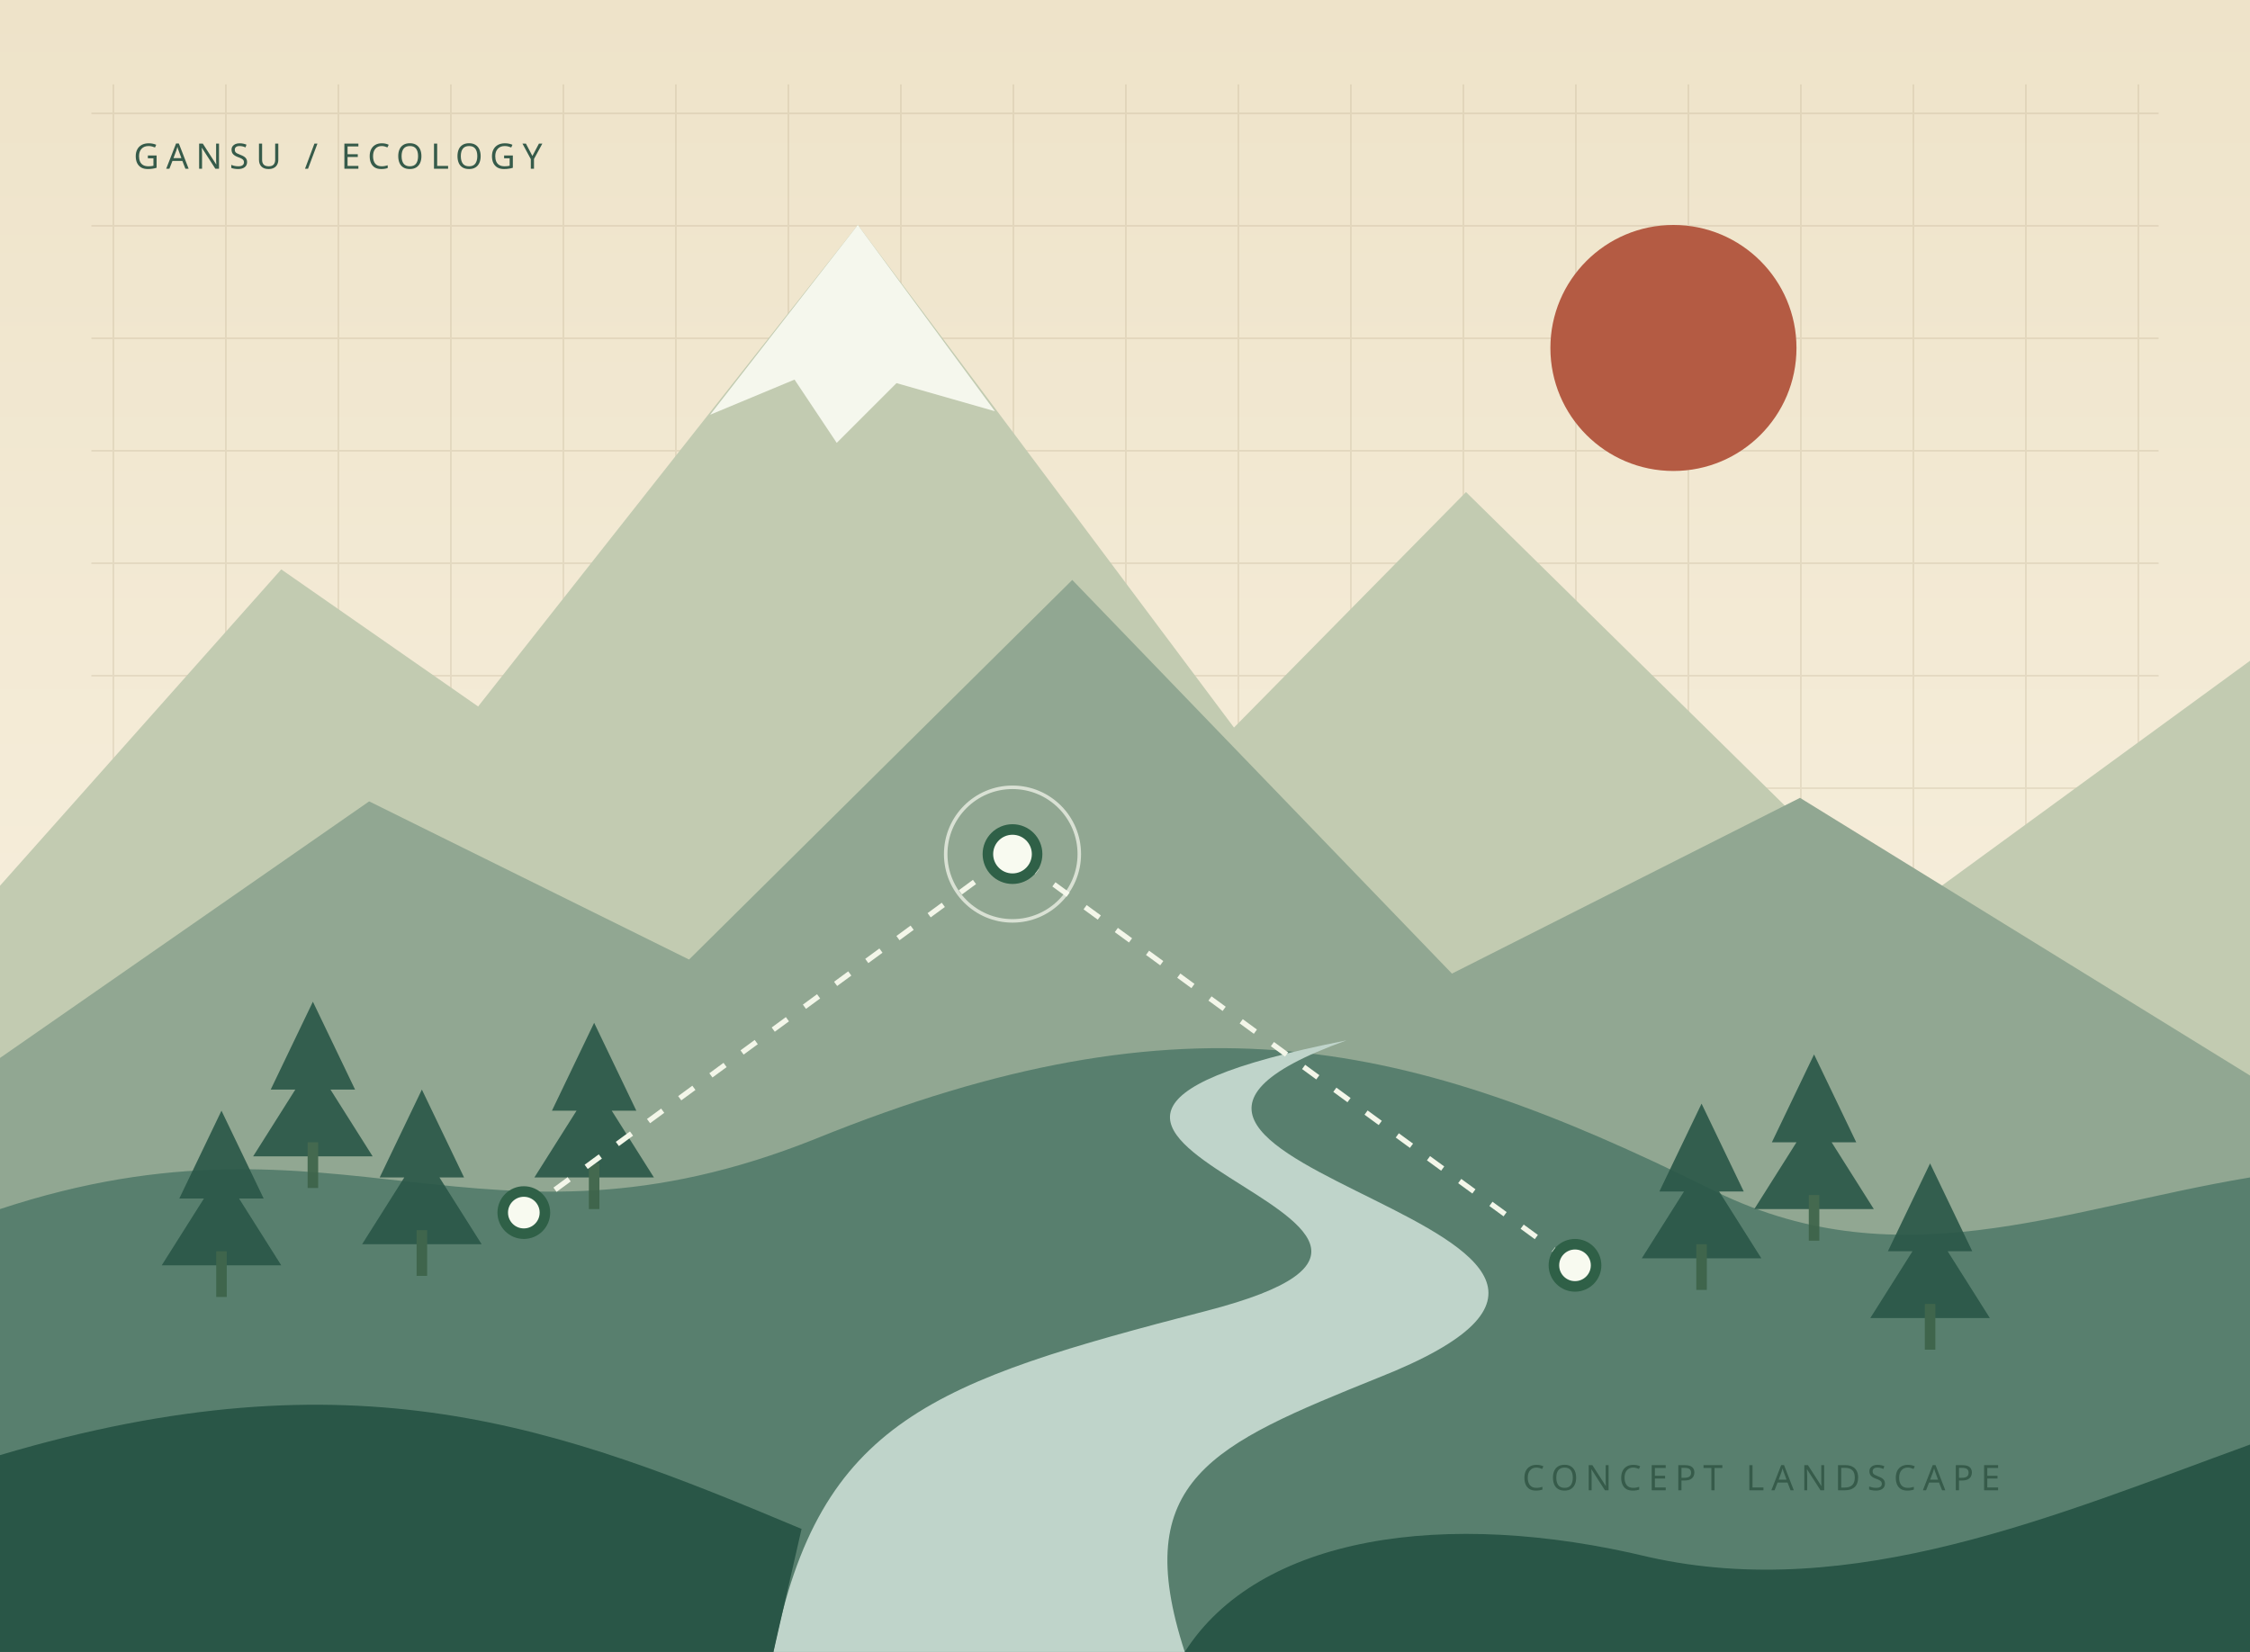
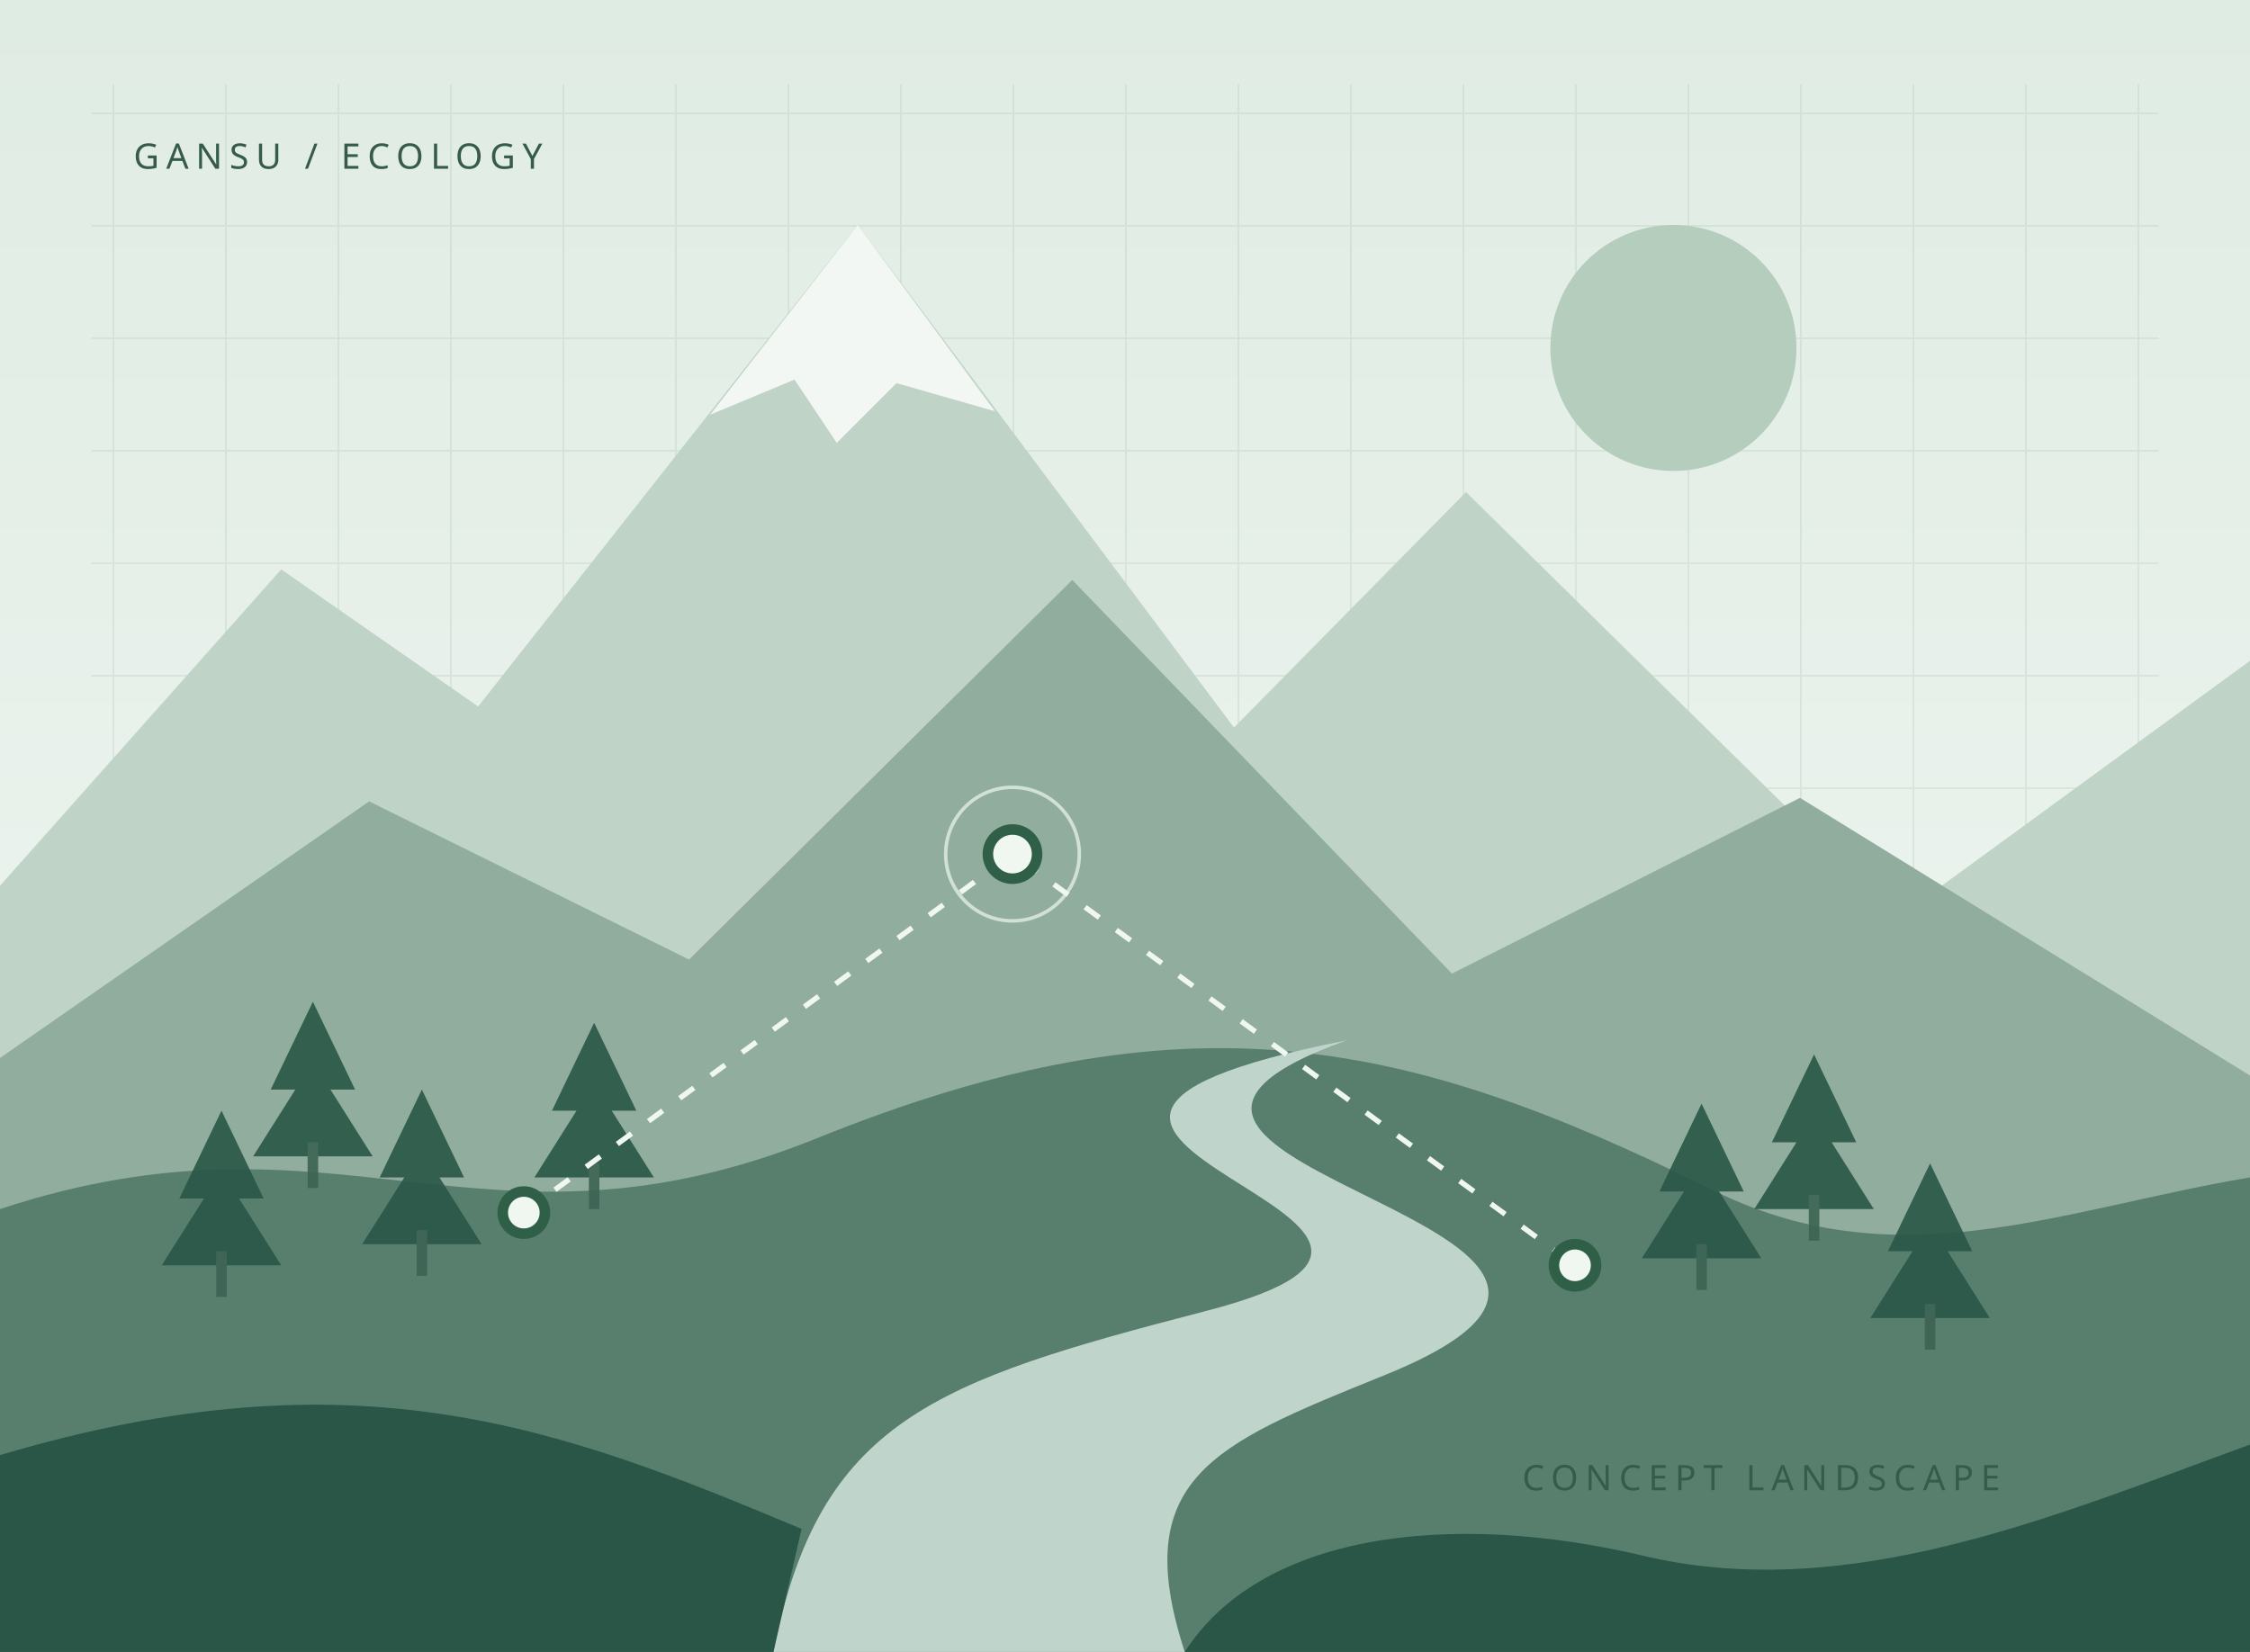
<svg xmlns="http://www.w3.org/2000/svg" viewBox="0 0 640 470" role="img" aria-labelledby="title desc">
  <defs>
    <linearGradient id="sky" x2="0" y2="1">
-       <stop stop-color="#eee3c9" />
-       <stop offset="1" stop-color="#fbf5e7" />
+       <stop stop-color="#dfece3" />
+       <stop offset="1" stop-color="#f3f7f4" />
    </linearGradient>
    <pattern id="grid" width="32" height="32" patternUnits="userSpaceOnUse">
-       <path d="M32 0H0v32" stroke="#baa988" stroke-opacity=".25" fill="none" />
+       <path d="M32 0H0v32" stroke="#a9c2b3" stroke-opacity=".25" fill="none" />
    </pattern>
    <g id="tree">
      <path d="m0 0-12 25h7l-12 19h34L5 25h7Z" fill="#295647" />
-       <path d="M0 40v13" stroke="#3c6348" stroke-width="3" />
+       <path d="M0 40v13" stroke="#3c6353" stroke-width="3" />
    </g>
  </defs>
  <rect width="640" height="470" fill="url(#sky)" />
  <rect x="26" y="24" width="588" height="414" fill="url(#grid)" />
-   <circle cx="476" cy="99" r="35" fill="#b45b43" />
-   <path d="m0 252 80-90 56 39 108-137 107 143 66-67 123 121 100-73v282H0Z" fill="#c2cbb1" />
-   <path d="m202 118 42-54 39 53-28-8-17 17-12-18Z" fill="#f5f7ed" />
-   <path d="m0 301 105-73 91 45 109-108 108 112 99-50 128 79v164H0Z" fill="#91a792" />
+   <circle cx="476" cy="99" r="35" fill="#b4cdbd" />
+   <path d="m0 252 80-90 56 39 108-137 107 143 66-67 123 121 100-73v282H0Z" fill="#bfd4c6" />
+   <path d="m202 118 42-54 39 53-28-8-17 17-12-18Z" fill="#f3f7f4" />
+   <path d="m0 301 105-73 91 45 109-108 108 112 99-50 128 79v164H0Z" fill="#91ad9e" />
  <path d="M0 344c97-32 137 18 232-20 106-43 169-28 254 14 53 27 100 6 154-3v135H0Z" fill="#587f6e" />
  <path d="M383 296c-137 27 61 51-40 77-77 20-110 31-123 97h117c-16-49 8-59 55-78 109-43-109-60-9-96Z" fill="#bfd4ca" />
  <path d="M0 414c101-30 159-8 228 21l-8 35H0Zm337 56c21-33 74-41 132-27 58 13 116-12 171-32v59Z" fill="#295647" />
  <g opacity=".9">
    <use href="#tree" x="89" y="285" />
    <use href="#tree" x="120" y="310" />
    <use href="#tree" x="63" y="316" />
    <use href="#tree" x="169" y="291" />
    <use href="#tree" x="484" y="314" />
    <use href="#tree" x="516" y="300" />
    <use href="#tree" x="549" y="331" />
  </g>
-   <path d="m149 345 139-102 160 117" stroke="#f3f6e9" stroke-width="1.5" stroke-dasharray="5 6" fill="none" />
-   <g fill="#f8faf0" stroke="#2f6047" stroke-width="3">
+   <path d="m149 345 139-102 160 117" stroke="#eff7f0" stroke-width="1.5" stroke-dasharray="5 6" fill="none" />
+   <g fill="#eff7f0" stroke="#2f6047" stroke-width="3">
    <circle cx="149" cy="345" r="6" />
    <circle cx="288" cy="243" r="7" />
    <circle cx="448" cy="360" r="6" />
  </g>
-   <circle cx="288" cy="243" r="19" fill="none" stroke="#f8faf0" stroke-opacity=".7" />
+   <circle cx="288" cy="243" r="19" fill="none" stroke="#eff7f0" stroke-opacity=".7" />
  <g fill="#365b4a" font-family="sans-serif" font-size="10" letter-spacing="2">
    <text x="38" y="48">GANSU / ECOLOGY</text>
    <text x="433" y="424">CONCEPT LANDSCAPE</text>
  </g>
</svg>
